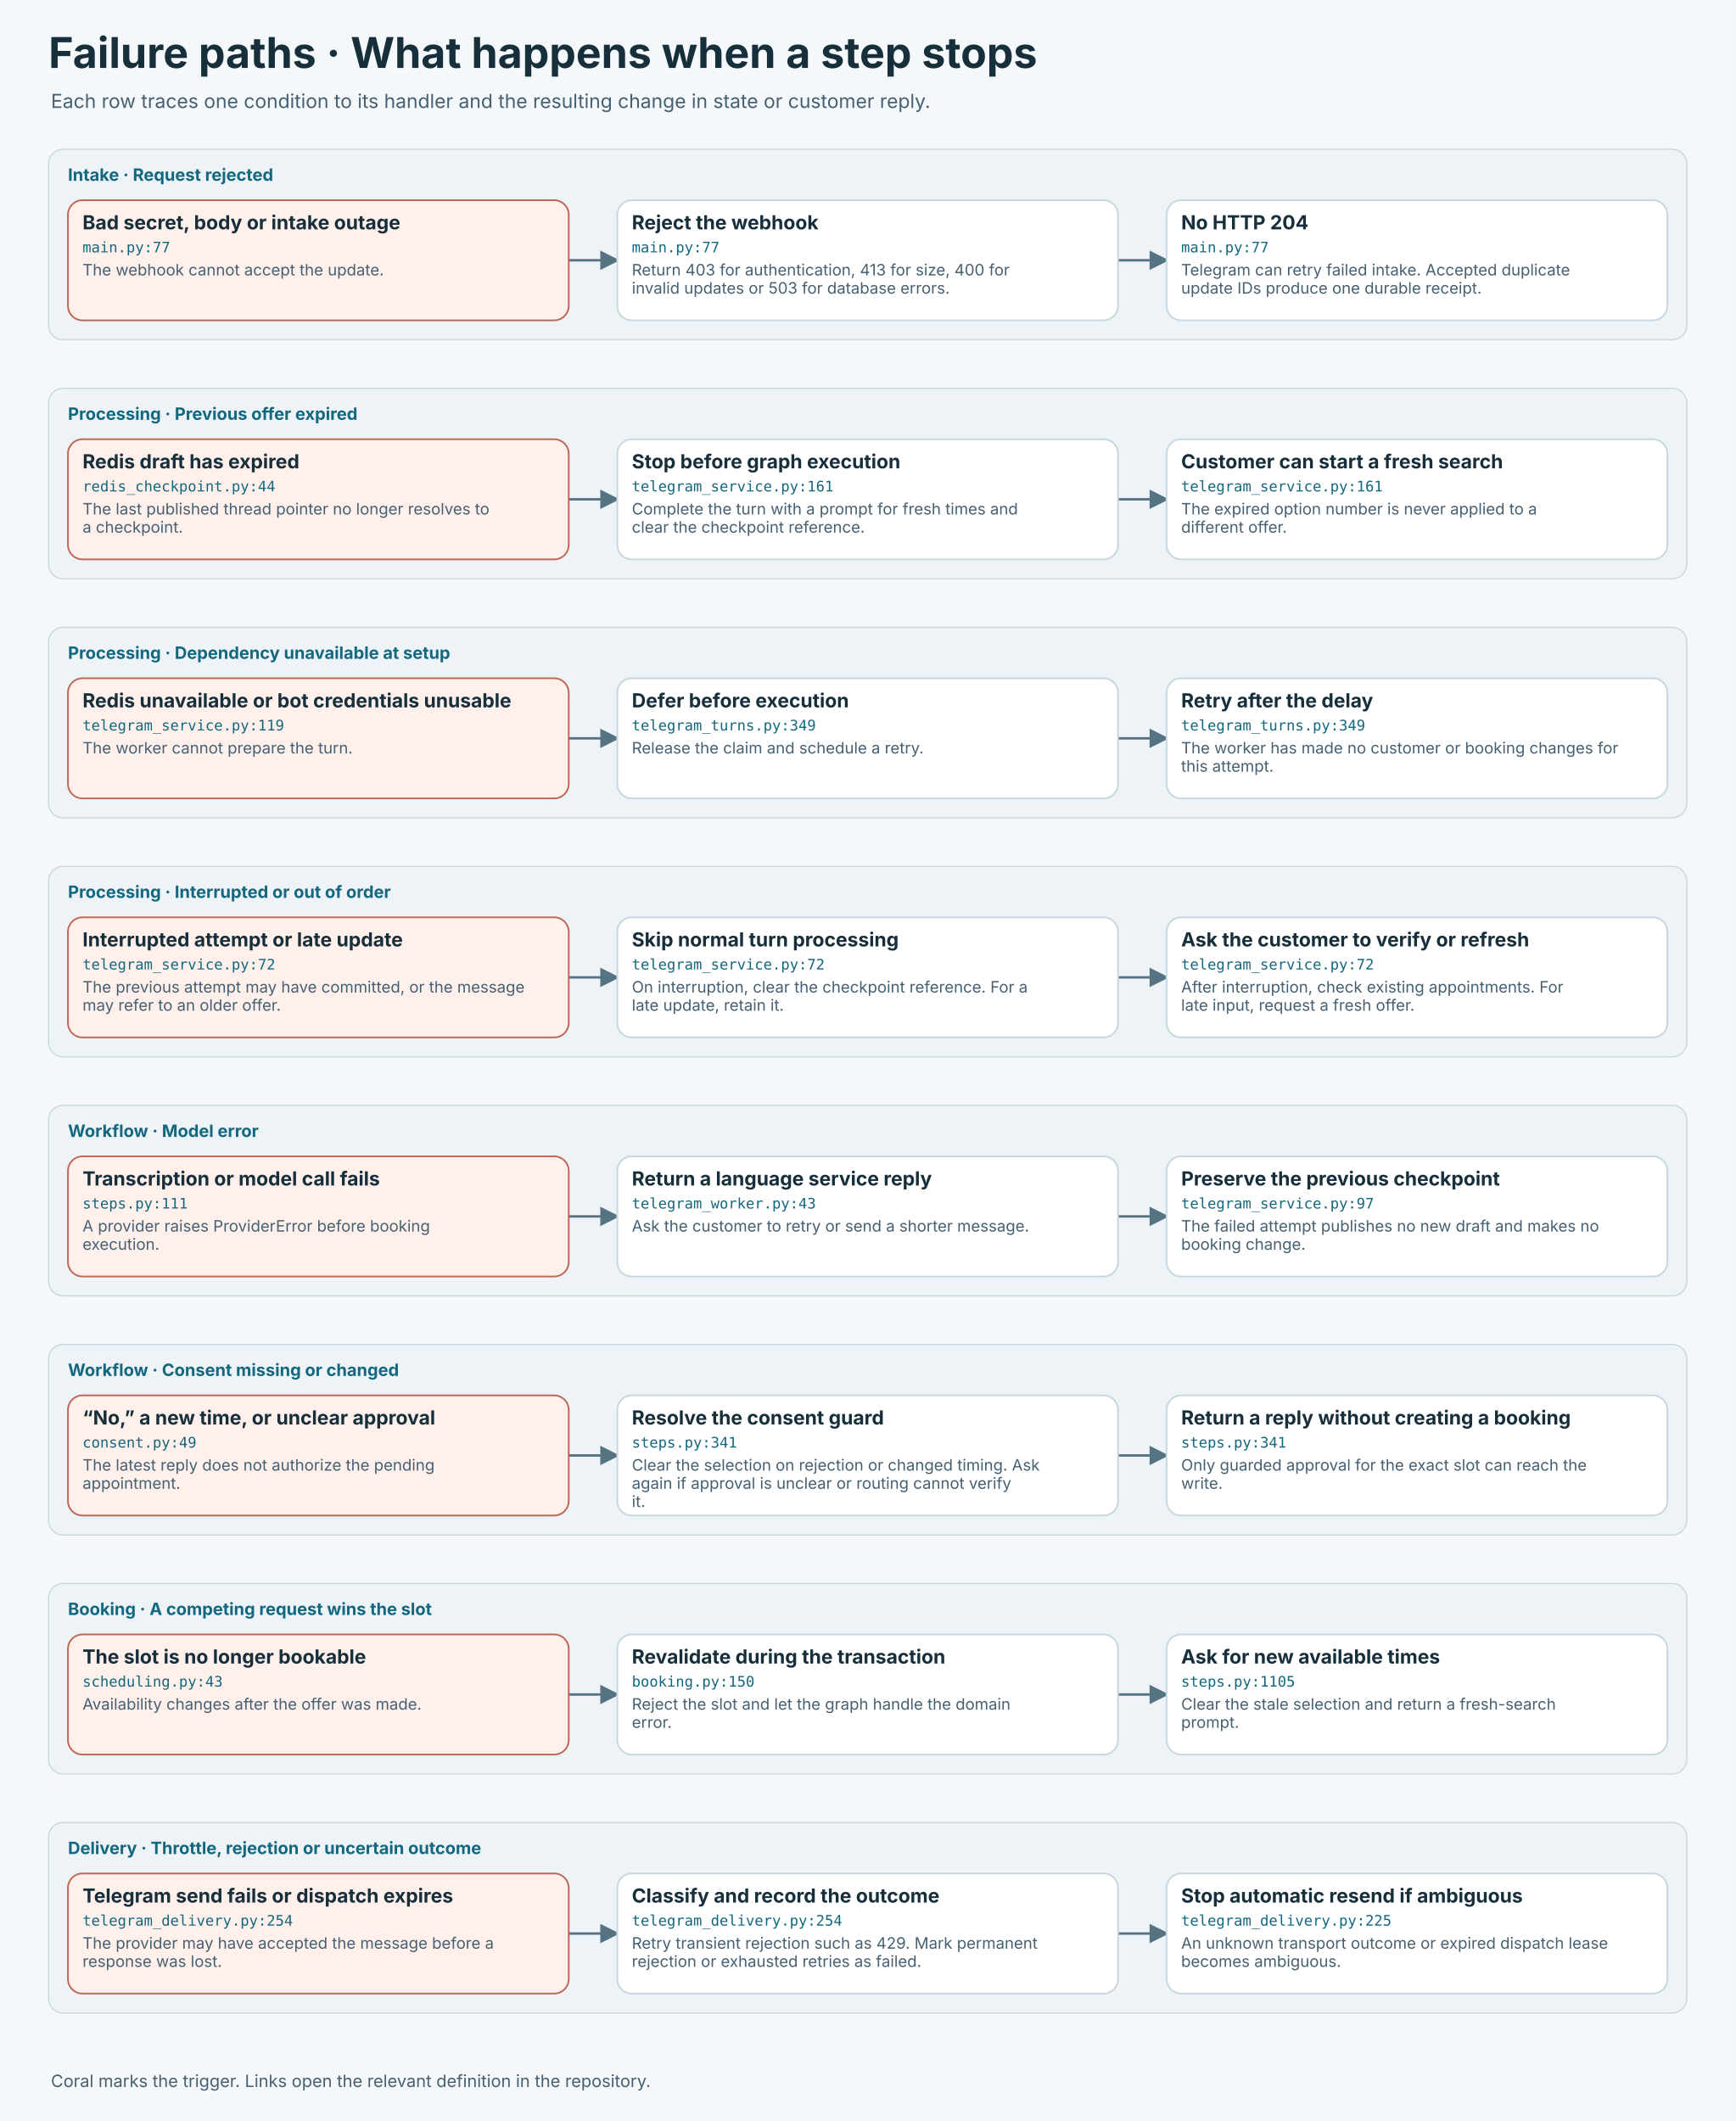
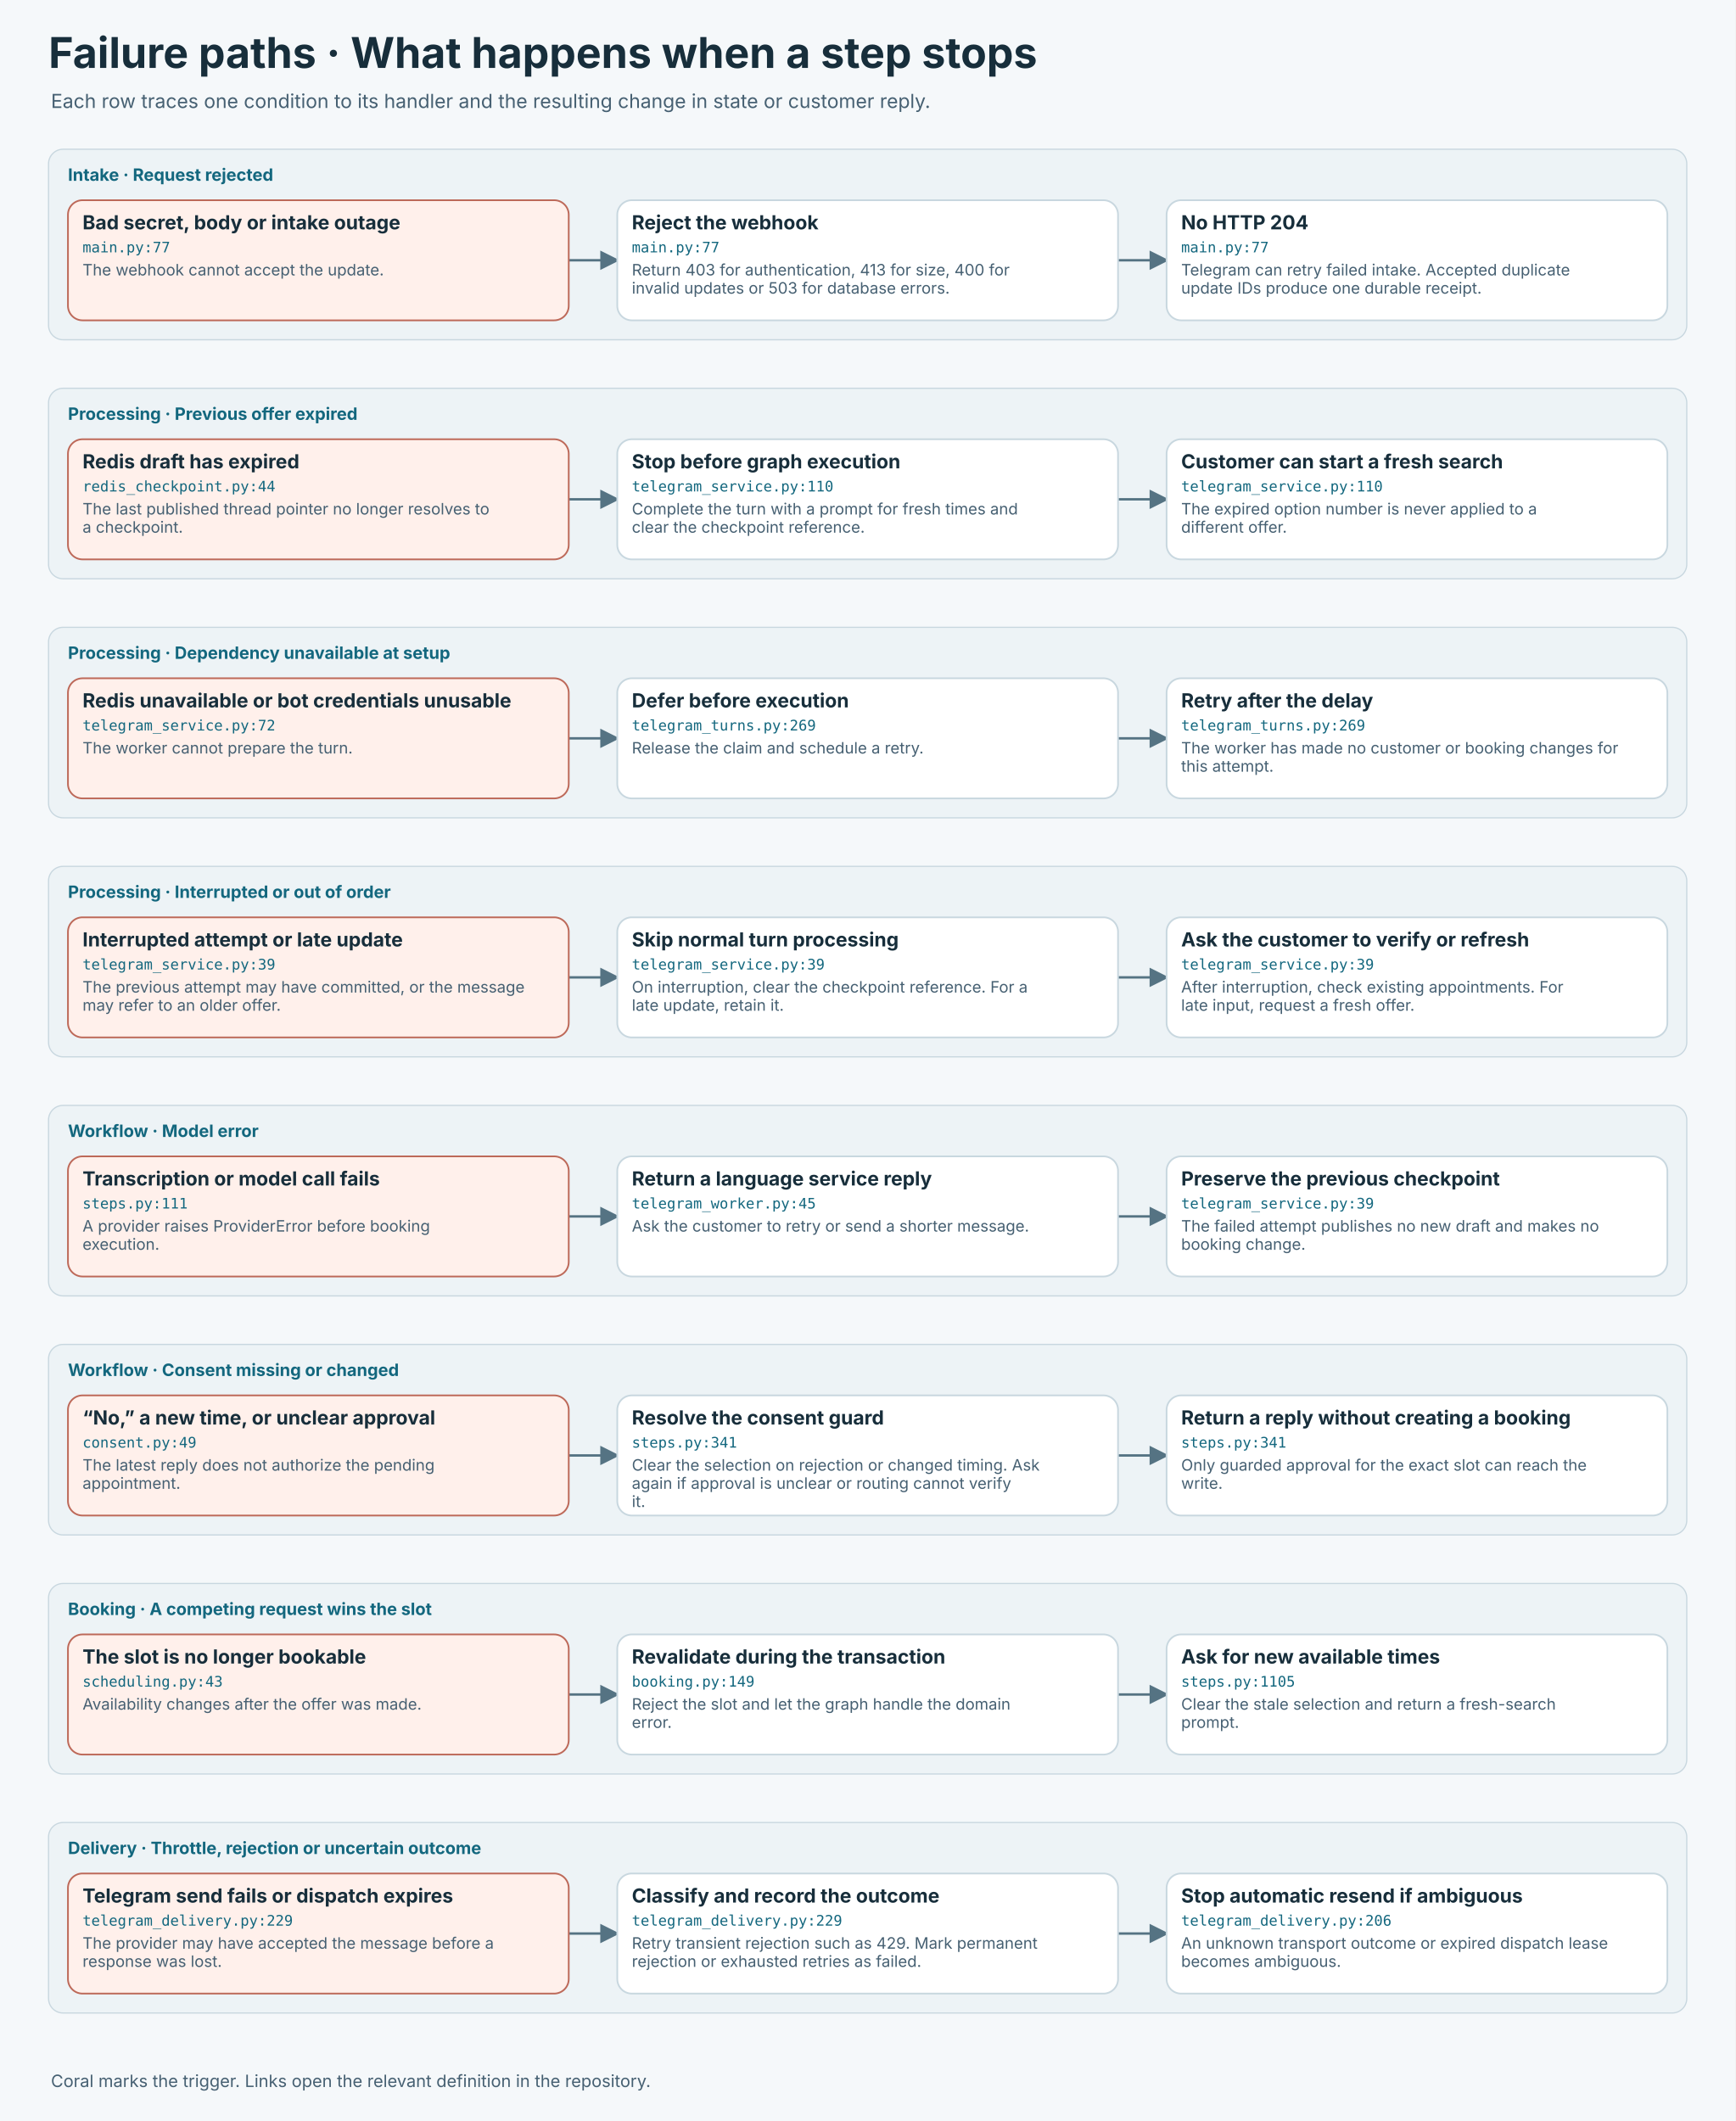
<svg xmlns="http://www.w3.org/2000/svg" viewBox="0 0 1430 1748" width="1430" height="1748" role="img" aria-label="Failure paths · What happens when a step stops">
  <rect x="0" y="0" width="1430" height="1748" rx="0" fill="#f5f8fa" stroke="none" stroke-width="1" />
  <text x="40" y="56" fill="#172e3b" font-size="35" font-weight="700" font-family="system-ui, -apple-system, sans-serif">Failure paths · What happens when a step stops</text>
  <text x="42" y="89" fill="#466072" font-size="16" font-weight="400" font-family="system-ui, -apple-system, sans-serif">Each row traces one condition to its handler and the resulting change in state or customer reply.</text>
  <defs>
    <marker id="arrow" markerWidth="8" markerHeight="8" refX="7" refY="4" orient="auto">
      <path d="M0 0L8 4L0 8Z" fill="#557383" />
    </marker>
  </defs>
  <rect x="40" y="123" width="1350" height="157" rx="12" fill="#edf3f6" stroke="#c8d7df" stroke-width="1" />
  <rect x="40" y="320" width="1350" height="157" rx="12" fill="#edf3f6" stroke="#c8d7df" stroke-width="1" />
  <rect x="40" y="517" width="1350" height="157" rx="12" fill="#edf3f6" stroke="#c8d7df" stroke-width="1" />
  <rect x="40" y="714" width="1350" height="157" rx="12" fill="#edf3f6" stroke="#c8d7df" stroke-width="1" />
  <rect x="40" y="911" width="1350" height="157" rx="12" fill="#edf3f6" stroke="#c8d7df" stroke-width="1" />
  <rect x="40" y="1108" width="1350" height="157" rx="12" fill="#edf3f6" stroke="#c8d7df" stroke-width="1" />
  <rect x="40" y="1305" width="1350" height="157" rx="12" fill="#edf3f6" stroke="#c8d7df" stroke-width="1" />
  <rect x="40" y="1502" width="1350" height="157" rx="12" fill="#edf3f6" stroke="#c8d7df" stroke-width="1" />
  <polyline points="468.667,214.5 508.667,214.5" stroke="#557383" stroke-width="2" fill="none" marker-end="url(#arrow)" data-from="bad-request" data-to="reject" data-kind="flow" />
  <polyline points="921.333,214.5 961.333,214.5" stroke="#557383" stroke-width="2" fill="none" marker-end="url(#arrow)" data-from="reject" data-to="no-ack" data-kind="flow" />
  <polyline points="468.667,411.5 508.667,411.5" stroke="#557383" stroke-width="2" fill="none" marker-end="url(#arrow)" data-from="expired" data-to="refresh" data-kind="flow" />
  <polyline points="921.333,411.5 961.333,411.5" stroke="#557383" stroke-width="2" fill="none" marker-end="url(#arrow)" data-from="refresh" data-to="new-offer" data-kind="flow" />
  <polyline points="468.667,608.5 508.667,608.5" stroke="#557383" stroke-width="2" fill="none" marker-end="url(#arrow)" data-from="setup" data-to="defer" data-kind="flow" />
  <polyline points="921.333,608.5 961.333,608.5" stroke="#557383" stroke-width="2" fill="none" marker-end="url(#arrow)" data-from="defer" data-to="retry" data-kind="flow" />
  <polyline points="468.667,805.5 508.667,805.5" stroke="#557383" stroke-width="2" fill="none" marker-end="url(#arrow)" data-from="interruption" data-to="skip" data-kind="flow" />
  <polyline points="921.333,805.5 961.333,805.5" stroke="#557383" stroke-width="2" fill="none" marker-end="url(#arrow)" data-from="skip" data-to="verify" data-kind="flow" />
  <polyline points="468.667,1002.5 508.667,1002.5" stroke="#557383" stroke-width="2" fill="none" marker-end="url(#arrow)" data-from="model-error" data-to="recover-model" data-kind="flow" />
  <polyline points="921.333,1002.5 961.333,1002.5" stroke="#557383" stroke-width="2" fill="none" marker-end="url(#arrow)" data-from="recover-model" data-to="safe-model" data-kind="flow" />
  <polyline points="468.667,1199.5 508.667,1199.5" stroke="#557383" stroke-width="2" fill="none" marker-end="url(#arrow)" data-from="consent" data-to="check-consent" data-kind="flow" />
  <polyline points="921.333,1199.5 961.333,1199.5" stroke="#557383" stroke-width="2" fill="none" marker-end="url(#arrow)" data-from="check-consent" data-to="no-write" data-kind="flow" />
  <polyline points="468.667,1396.5 508.667,1396.5" stroke="#557383" stroke-width="2" fill="none" marker-end="url(#arrow)" data-from="taken" data-to="recheck" data-kind="flow" />
  <polyline points="921.333,1396.5 961.333,1396.5" stroke="#557383" stroke-width="2" fill="none" marker-end="url(#arrow)" data-from="recheck" data-to="recover-slot" data-kind="flow" />
  <polyline points="468.667,1593.5 508.667,1593.5" stroke="#557383" stroke-width="2" fill="none" marker-end="url(#arrow)" data-from="send-error" data-to="classify" data-kind="flow" />
  <polyline points="921.333,1593.5 961.333,1593.5" stroke="#557383" stroke-width="2" fill="none" marker-end="url(#arrow)" data-from="classify" data-to="ambiguous" data-kind="flow" />
  <rect x="55" y="131" width="207" height="25" rx="2" fill="#edf3f6" stroke="none" stroke-width="1" />
  <text x="56" y="149" fill="#13677e" font-size="14" font-weight="700" font-family="system-ui, -apple-system, sans-serif">Intake · Request rejected</text>
  <g id="bad-request" data-source="app/main.py#telegram_webhook">
    <a href="../../app/main.py#L77">
      <rect x="56.0" y="165" width="412.667" height="99" rx="12" fill="#fff0eb" stroke="#bd6959" stroke-width="1.4" />
      <text x="68.0" y="189" fill="#172e3b" font-size="16" font-weight="700" font-family="system-ui, -apple-system, sans-serif">Bad secret, body or intake outage</text>
      <text x="68.0" y="208" fill="#13677e" font-size="12" font-weight="400" font-family="ui-monospace, Menlo, monospace">main.py:77</text>
      <text x="68.0" y="227" fill="#466072" font-size="13" font-weight="400" font-family="system-ui, -apple-system, sans-serif">The webhook cannot accept the update.</text>
    </a>
  </g>
  <g id="reject" data-source="app/main.py#telegram_webhook">
    <a href="../../app/main.py#L77">
      <rect x="508.667" y="165" width="412.667" height="99" rx="12" fill="#ffffff" stroke="#c8d7df" stroke-width="1.4" />
      <text x="520.667" y="189" fill="#172e3b" font-size="16" font-weight="700" font-family="system-ui, -apple-system, sans-serif">Reject the webhook</text>
      <text x="520.667" y="208" fill="#13677e" font-size="12" font-weight="400" font-family="ui-monospace, Menlo, monospace">main.py:77</text>
      <text x="520.667" y="227" fill="#466072" font-size="13" font-weight="400" font-family="system-ui, -apple-system, sans-serif">Return 403 for authentication, 413 for size, 400 for</text>
      <text x="520.667" y="242" fill="#466072" font-size="13" font-weight="400" font-family="system-ui, -apple-system, sans-serif">invalid updates or 503 for database errors.</text>
    </a>
  </g>
  <g id="no-ack" data-source="app/main.py#telegram_webhook">
    <a href="../../app/main.py#L77">
      <rect x="961.333" y="165" width="412.667" height="99" rx="12" fill="#ffffff" stroke="#c8d7df" stroke-width="1.4" />
      <text x="973.333" y="189" fill="#172e3b" font-size="16" font-weight="700" font-family="system-ui, -apple-system, sans-serif">No HTTP 204</text>
      <text x="973.333" y="208" fill="#13677e" font-size="12" font-weight="400" font-family="ui-monospace, Menlo, monospace">main.py:77</text>
      <text x="973.333" y="227" fill="#466072" font-size="13" font-weight="400" font-family="system-ui, -apple-system, sans-serif">Telegram can retry failed intake. Accepted duplicate</text>
      <text x="973.333" y="242" fill="#466072" font-size="13" font-weight="400" font-family="system-ui, -apple-system, sans-serif">update IDs produce one durable receipt.</text>
    </a>
  </g>
  <rect x="55" y="328" width="287" height="25" rx="2" fill="#edf3f6" stroke="none" stroke-width="1" />
  <text x="56" y="346" fill="#13677e" font-size="14" font-weight="700" font-family="system-ui, -apple-system, sans-serif">Processing · Previous offer expired</text>
  <g id="expired" data-source="app/graph/redis_checkpoint.py#RedisCheckpointSaver.fork_completed">
    <a href="../../app/graph/redis_checkpoint.py#L44">
      <rect x="56.0" y="362" width="412.667" height="99" rx="12" fill="#fff0eb" stroke="#bd6959" stroke-width="1.4" />
      <text x="68.0" y="386" fill="#172e3b" font-size="16" font-weight="700" font-family="system-ui, -apple-system, sans-serif">Redis draft has expired</text>
      <text x="68.0" y="405" fill="#13677e" font-size="12" font-weight="400" font-family="ui-monospace, Menlo, monospace">redis_checkpoint.py:44</text>
      <text x="68.0" y="424" fill="#466072" font-size="13" font-weight="400" font-family="system-ui, -apple-system, sans-serif">The last published thread pointer no longer resolves to</text>
      <text x="68.0" y="439" fill="#466072" font-size="13" font-weight="400" font-family="system-ui, -apple-system, sans-serif">a checkpoint.</text>
    </a>
  </g>
  <g id="refresh" data-source="app/telegram_service.py#_restore_turn_checkpoint">
-     <a href="../../app/telegram_service.py#L161">
+     <a href="../../app/telegram_service.py#L110">
      <rect x="508.667" y="362" width="412.667" height="99" rx="12" fill="#ffffff" stroke="#c8d7df" stroke-width="1.4" />
      <text x="520.667" y="386" fill="#172e3b" font-size="16" font-weight="700" font-family="system-ui, -apple-system, sans-serif">Stop before graph execution</text>
-       <text x="520.667" y="405" fill="#13677e" font-size="12" font-weight="400" font-family="ui-monospace, Menlo, monospace">telegram_service.py:161</text>
+       <text x="520.667" y="405" fill="#13677e" font-size="12" font-weight="400" font-family="ui-monospace, Menlo, monospace">telegram_service.py:110</text>
      <text x="520.667" y="424" fill="#466072" font-size="13" font-weight="400" font-family="system-ui, -apple-system, sans-serif">Complete the turn with a prompt for fresh times and</text>
      <text x="520.667" y="439" fill="#466072" font-size="13" font-weight="400" font-family="system-ui, -apple-system, sans-serif">clear the checkpoint reference.</text>
    </a>
  </g>
  <g id="new-offer" data-source="app/telegram_service.py#_restore_turn_checkpoint">
-     <a href="../../app/telegram_service.py#L161">
+     <a href="../../app/telegram_service.py#L110">
      <rect x="961.333" y="362" width="412.667" height="99" rx="12" fill="#ffffff" stroke="#c8d7df" stroke-width="1.4" />
      <text x="973.333" y="386" fill="#172e3b" font-size="16" font-weight="700" font-family="system-ui, -apple-system, sans-serif">Customer can start a fresh search</text>
-       <text x="973.333" y="405" fill="#13677e" font-size="12" font-weight="400" font-family="ui-monospace, Menlo, monospace">telegram_service.py:161</text>
+       <text x="973.333" y="405" fill="#13677e" font-size="12" font-weight="400" font-family="ui-monospace, Menlo, monospace">telegram_service.py:110</text>
      <text x="973.333" y="424" fill="#466072" font-size="13" font-weight="400" font-family="system-ui, -apple-system, sans-serif">The expired option number is never applied to a</text>
      <text x="973.333" y="439" fill="#466072" font-size="13" font-weight="400" font-family="system-ui, -apple-system, sans-serif">different offer.</text>
    </a>
  </g>
  <rect x="55" y="525" width="359" height="25" rx="2" fill="#edf3f6" stroke="none" stroke-width="1" />
  <text x="56" y="543" fill="#13677e" font-size="14" font-weight="700" font-family="system-ui, -apple-system, sans-serif">Processing · Dependency unavailable at setup</text>
  <g id="setup" data-source="app/telegram_service.py#_prepare_turn_worker">
-     <a href="../../app/telegram_service.py#L119">
+     <a href="../../app/telegram_service.py#L72">
      <rect x="56.0" y="559" width="412.667" height="99" rx="12" fill="#fff0eb" stroke="#bd6959" stroke-width="1.4" />
      <text x="68.0" y="583" fill="#172e3b" font-size="16" font-weight="700" font-family="system-ui, -apple-system, sans-serif">Redis unavailable or bot credentials unusable</text>
-       <text x="68.0" y="602" fill="#13677e" font-size="12" font-weight="400" font-family="ui-monospace, Menlo, monospace">telegram_service.py:119</text>
+       <text x="68.0" y="602" fill="#13677e" font-size="12" font-weight="400" font-family="ui-monospace, Menlo, monospace">telegram_service.py:72</text>
      <text x="68.0" y="621" fill="#466072" font-size="13" font-weight="400" font-family="system-ui, -apple-system, sans-serif">The worker cannot prepare the turn.</text>
    </a>
  </g>
  <g id="defer" data-source="app/channels/telegram_turns.py#TelegramTurns.defer_before_execution">
-     <a href="../../app/channels/telegram_turns.py#L349">
+     <a href="../../app/channels/telegram_turns.py#L269">
      <rect x="508.667" y="559" width="412.667" height="99" rx="12" fill="#ffffff" stroke="#c8d7df" stroke-width="1.4" />
      <text x="520.667" y="583" fill="#172e3b" font-size="16" font-weight="700" font-family="system-ui, -apple-system, sans-serif">Defer before execution</text>
-       <text x="520.667" y="602" fill="#13677e" font-size="12" font-weight="400" font-family="ui-monospace, Menlo, monospace">telegram_turns.py:349</text>
+       <text x="520.667" y="602" fill="#13677e" font-size="12" font-weight="400" font-family="ui-monospace, Menlo, monospace">telegram_turns.py:269</text>
      <text x="520.667" y="621" fill="#466072" font-size="13" font-weight="400" font-family="system-ui, -apple-system, sans-serif">Release the claim and schedule a retry.</text>
    </a>
  </g>
  <g id="retry" data-source="app/channels/telegram_turns.py#TelegramTurns.defer_before_execution">
-     <a href="../../app/channels/telegram_turns.py#L349">
+     <a href="../../app/channels/telegram_turns.py#L269">
      <rect x="961.333" y="559" width="412.667" height="99" rx="12" fill="#ffffff" stroke="#c8d7df" stroke-width="1.4" />
      <text x="973.333" y="583" fill="#172e3b" font-size="16" font-weight="700" font-family="system-ui, -apple-system, sans-serif">Retry after the delay</text>
-       <text x="973.333" y="602" fill="#13677e" font-size="12" font-weight="400" font-family="ui-monospace, Menlo, monospace">telegram_turns.py:349</text>
+       <text x="973.333" y="602" fill="#13677e" font-size="12" font-weight="400" font-family="ui-monospace, Menlo, monospace">telegram_turns.py:269</text>
      <text x="973.333" y="621" fill="#466072" font-size="13" font-weight="400" font-family="system-ui, -apple-system, sans-serif">The worker has made no customer or booking changes for</text>
      <text x="973.333" y="636" fill="#466072" font-size="13" font-weight="400" font-family="system-ui, -apple-system, sans-serif">this attempt.</text>
    </a>
  </g>
  <rect x="55" y="722" width="327" height="25" rx="2" fill="#edf3f6" stroke="none" stroke-width="1" />
  <text x="56" y="740" fill="#13677e" font-size="14" font-weight="700" font-family="system-ui, -apple-system, sans-serif">Processing · Interrupted or out of order</text>
-   <g id="interruption" data-source="app/telegram_service.py#_process_turn">
-     <a href="../../app/telegram_service.py#L72">
+   <g id="interruption" data-source="app/telegram_service.py#process_turn">
+     <a href="../../app/telegram_service.py#L39">
      <rect x="56.0" y="756" width="412.667" height="99" rx="12" fill="#fff0eb" stroke="#bd6959" stroke-width="1.4" />
      <text x="68.0" y="780" fill="#172e3b" font-size="16" font-weight="700" font-family="system-ui, -apple-system, sans-serif">Interrupted attempt or late update</text>
-       <text x="68.0" y="799" fill="#13677e" font-size="12" font-weight="400" font-family="ui-monospace, Menlo, monospace">telegram_service.py:72</text>
+       <text x="68.0" y="799" fill="#13677e" font-size="12" font-weight="400" font-family="ui-monospace, Menlo, monospace">telegram_service.py:39</text>
      <text x="68.0" y="818" fill="#466072" font-size="13" font-weight="400" font-family="system-ui, -apple-system, sans-serif">The previous attempt may have committed, or the message</text>
      <text x="68.0" y="833" fill="#466072" font-size="13" font-weight="400" font-family="system-ui, -apple-system, sans-serif">may refer to an older offer.</text>
    </a>
  </g>
-   <g id="skip" data-source="app/telegram_service.py#_process_turn">
-     <a href="../../app/telegram_service.py#L72">
+   <g id="skip" data-source="app/telegram_service.py#process_turn">
+     <a href="../../app/telegram_service.py#L39">
      <rect x="508.667" y="756" width="412.667" height="99" rx="12" fill="#ffffff" stroke="#c8d7df" stroke-width="1.4" />
      <text x="520.667" y="780" fill="#172e3b" font-size="16" font-weight="700" font-family="system-ui, -apple-system, sans-serif">Skip normal turn processing</text>
-       <text x="520.667" y="799" fill="#13677e" font-size="12" font-weight="400" font-family="ui-monospace, Menlo, monospace">telegram_service.py:72</text>
+       <text x="520.667" y="799" fill="#13677e" font-size="12" font-weight="400" font-family="ui-monospace, Menlo, monospace">telegram_service.py:39</text>
      <text x="520.667" y="818" fill="#466072" font-size="13" font-weight="400" font-family="system-ui, -apple-system, sans-serif">On interruption, clear the checkpoint reference. For a</text>
      <text x="520.667" y="833" fill="#466072" font-size="13" font-weight="400" font-family="system-ui, -apple-system, sans-serif">late update, retain it.</text>
    </a>
  </g>
-   <g id="verify" data-source="app/telegram_service.py#_process_turn">
-     <a href="../../app/telegram_service.py#L72">
+   <g id="verify" data-source="app/telegram_service.py#process_turn">
+     <a href="../../app/telegram_service.py#L39">
      <rect x="961.333" y="756" width="412.667" height="99" rx="12" fill="#ffffff" stroke="#c8d7df" stroke-width="1.4" />
      <text x="973.333" y="780" fill="#172e3b" font-size="16" font-weight="700" font-family="system-ui, -apple-system, sans-serif">Ask the customer to verify or refresh</text>
-       <text x="973.333" y="799" fill="#13677e" font-size="12" font-weight="400" font-family="ui-monospace, Menlo, monospace">telegram_service.py:72</text>
+       <text x="973.333" y="799" fill="#13677e" font-size="12" font-weight="400" font-family="ui-monospace, Menlo, monospace">telegram_service.py:39</text>
      <text x="973.333" y="818" fill="#466072" font-size="13" font-weight="400" font-family="system-ui, -apple-system, sans-serif">After interruption, check existing appointments. For</text>
      <text x="973.333" y="833" fill="#466072" font-size="13" font-weight="400" font-family="system-ui, -apple-system, sans-serif">late input, request a fresh offer.</text>
    </a>
  </g>
  <rect x="55" y="919" width="183" height="25" rx="2" fill="#edf3f6" stroke="none" stroke-width="1" />
  <text x="56" y="937" fill="#13677e" font-size="14" font-weight="700" font-family="system-ui, -apple-system, sans-serif">Workflow · Model error</text>
  <g id="model-error" data-source="app/graph/steps.py#understand_input">
    <a href="../../app/graph/steps.py#L111">
      <rect x="56.0" y="953" width="412.667" height="99" rx="12" fill="#fff0eb" stroke="#bd6959" stroke-width="1.4" />
      <text x="68.0" y="977" fill="#172e3b" font-size="16" font-weight="700" font-family="system-ui, -apple-system, sans-serif">Transcription or model call fails</text>
      <text x="68.0" y="996" fill="#13677e" font-size="12" font-weight="400" font-family="ui-monospace, Menlo, monospace">steps.py:111</text>
      <text x="68.0" y="1015" fill="#466072" font-size="13" font-weight="400" font-family="system-ui, -apple-system, sans-serif">A provider raises ProviderError before booking</text>
      <text x="68.0" y="1030" fill="#466072" font-size="13" font-weight="400" font-family="system-ui, -apple-system, sans-serif">execution.</text>
    </a>
  </g>
-   <g id="recover-model" data-source="app/telegram_worker.py#TelegramWorker._reply_to_message">
-     <a href="../../app/telegram_worker.py#L43">
+   <g id="recover-model" data-source="app/telegram_worker.py#TelegramWorker.handle_message">
+     <a href="../../app/telegram_worker.py#L45">
      <rect x="508.667" y="953" width="412.667" height="99" rx="12" fill="#ffffff" stroke="#c8d7df" stroke-width="1.4" />
      <text x="520.667" y="977" fill="#172e3b" font-size="16" font-weight="700" font-family="system-ui, -apple-system, sans-serif">Return a language service reply</text>
-       <text x="520.667" y="996" fill="#13677e" font-size="12" font-weight="400" font-family="ui-monospace, Menlo, monospace">telegram_worker.py:43</text>
+       <text x="520.667" y="996" fill="#13677e" font-size="12" font-weight="400" font-family="ui-monospace, Menlo, monospace">telegram_worker.py:45</text>
      <text x="520.667" y="1015" fill="#466072" font-size="13" font-weight="400" font-family="system-ui, -apple-system, sans-serif">Ask the customer to retry or send a shorter message.</text>
    </a>
  </g>
-   <g id="safe-model" data-source="app/telegram_service.py#_process_private_message">
-     <a href="../../app/telegram_service.py#L97">
+   <g id="safe-model" data-source="app/telegram_service.py#process_turn">
+     <a href="../../app/telegram_service.py#L39">
      <rect x="961.333" y="953" width="412.667" height="99" rx="12" fill="#ffffff" stroke="#c8d7df" stroke-width="1.4" />
      <text x="973.333" y="977" fill="#172e3b" font-size="16" font-weight="700" font-family="system-ui, -apple-system, sans-serif">Preserve the previous checkpoint</text>
-       <text x="973.333" y="996" fill="#13677e" font-size="12" font-weight="400" font-family="ui-monospace, Menlo, monospace">telegram_service.py:97</text>
+       <text x="973.333" y="996" fill="#13677e" font-size="12" font-weight="400" font-family="ui-monospace, Menlo, monospace">telegram_service.py:39</text>
      <text x="973.333" y="1015" fill="#466072" font-size="13" font-weight="400" font-family="system-ui, -apple-system, sans-serif">The failed attempt publishes no new draft and makes no</text>
      <text x="973.333" y="1030" fill="#466072" font-size="13" font-weight="400" font-family="system-ui, -apple-system, sans-serif">booking change.</text>
    </a>
  </g>
  <rect x="55" y="1116" width="303" height="25" rx="2" fill="#edf3f6" stroke="none" stroke-width="1" />
  <text x="56" y="1134" fill="#13677e" font-size="14" font-weight="700" font-family="system-ui, -apple-system, sans-serif">Workflow · Consent missing or changed</text>
  <g id="consent" data-source="app/graph/consent.py#classify_booking_consent">
    <a href="../../app/graph/consent.py#L49">
      <rect x="56.0" y="1150" width="412.667" height="99" rx="12" fill="#fff0eb" stroke="#bd6959" stroke-width="1.4" />
      <text x="68.0" y="1174" fill="#172e3b" font-size="16" font-weight="700" font-family="system-ui, -apple-system, sans-serif">“No,” a new time, or unclear approval</text>
      <text x="68.0" y="1193" fill="#13677e" font-size="12" font-weight="400" font-family="ui-monospace, Menlo, monospace">consent.py:49</text>
      <text x="68.0" y="1212" fill="#466072" font-size="13" font-weight="400" font-family="system-ui, -apple-system, sans-serif">The latest reply does not authorize the pending</text>
      <text x="68.0" y="1227" fill="#466072" font-size="13" font-weight="400" font-family="system-ui, -apple-system, sans-serif">appointment.</text>
    </a>
  </g>
  <g id="check-consent" data-source="app/graph/steps.py#_route_booking_consent">
    <a href="../../app/graph/steps.py#L341">
      <rect x="508.667" y="1150" width="412.667" height="99" rx="12" fill="#ffffff" stroke="#c8d7df" stroke-width="1.4" />
      <text x="520.667" y="1174" fill="#172e3b" font-size="16" font-weight="700" font-family="system-ui, -apple-system, sans-serif">Resolve the consent guard</text>
      <text x="520.667" y="1193" fill="#13677e" font-size="12" font-weight="400" font-family="ui-monospace, Menlo, monospace">steps.py:341</text>
      <text x="520.667" y="1212" fill="#466072" font-size="13" font-weight="400" font-family="system-ui, -apple-system, sans-serif">Clear the selection on rejection or changed timing. Ask</text>
      <text x="520.667" y="1227" fill="#466072" font-size="13" font-weight="400" font-family="system-ui, -apple-system, sans-serif">again if approval is unclear or routing cannot verify</text>
      <text x="520.667" y="1242" fill="#466072" font-size="13" font-weight="400" font-family="system-ui, -apple-system, sans-serif">it.</text>
    </a>
  </g>
  <g id="no-write" data-source="app/graph/steps.py#_route_booking_consent">
    <a href="../../app/graph/steps.py#L341">
      <rect x="961.333" y="1150" width="412.667" height="99" rx="12" fill="#ffffff" stroke="#c8d7df" stroke-width="1.4" />
      <text x="973.333" y="1174" fill="#172e3b" font-size="16" font-weight="700" font-family="system-ui, -apple-system, sans-serif">Return a reply without creating a booking</text>
      <text x="973.333" y="1193" fill="#13677e" font-size="12" font-weight="400" font-family="ui-monospace, Menlo, monospace">steps.py:341</text>
      <text x="973.333" y="1212" fill="#466072" font-size="13" font-weight="400" font-family="system-ui, -apple-system, sans-serif">Only guarded approval for the exact slot can reach the</text>
      <text x="973.333" y="1227" fill="#466072" font-size="13" font-weight="400" font-family="system-ui, -apple-system, sans-serif">write.</text>
    </a>
  </g>
  <rect x="55" y="1313" width="351" height="25" rx="2" fill="#edf3f6" stroke="none" stroke-width="1" />
  <text x="56" y="1331" fill="#13677e" font-size="14" font-weight="700" font-family="system-ui, -apple-system, sans-serif">Booking · A competing request wins the slot</text>
  <g id="taken" data-source="app/scheduling.py#validate_slot_in_transaction">
    <a href="../../app/scheduling.py#L43">
      <rect x="56.0" y="1347" width="412.667" height="99" rx="12" fill="#fff0eb" stroke="#bd6959" stroke-width="1.4" />
      <text x="68.0" y="1371" fill="#172e3b" font-size="16" font-weight="700" font-family="system-ui, -apple-system, sans-serif">The slot is no longer bookable</text>
      <text x="68.0" y="1390" fill="#13677e" font-size="12" font-weight="400" font-family="ui-monospace, Menlo, monospace">scheduling.py:43</text>
      <text x="68.0" y="1409" fill="#466072" font-size="13" font-weight="400" font-family="system-ui, -apple-system, sans-serif">Availability changes after the offer was made.</text>
    </a>
  </g>
  <g id="recheck" data-source="app/booking.py#BookingService.create">
-     <a href="../../app/booking.py#L150">
+     <a href="../../app/booking.py#L149">
      <rect x="508.667" y="1347" width="412.667" height="99" rx="12" fill="#ffffff" stroke="#c8d7df" stroke-width="1.4" />
      <text x="520.667" y="1371" fill="#172e3b" font-size="16" font-weight="700" font-family="system-ui, -apple-system, sans-serif">Revalidate during the transaction</text>
-       <text x="520.667" y="1390" fill="#13677e" font-size="12" font-weight="400" font-family="ui-monospace, Menlo, monospace">booking.py:150</text>
+       <text x="520.667" y="1390" fill="#13677e" font-size="12" font-weight="400" font-family="ui-monospace, Menlo, monospace">booking.py:149</text>
      <text x="520.667" y="1409" fill="#466072" font-size="13" font-weight="400" font-family="system-ui, -apple-system, sans-serif">Reject the slot and let the graph handle the domain</text>
      <text x="520.667" y="1424" fill="#466072" font-size="13" font-weight="400" font-family="system-ui, -apple-system, sans-serif">error.</text>
    </a>
  </g>
  <g id="recover-slot" data-source="app/graph/steps.py#_slot_no_longer_bookable_reply">
    <a href="../../app/graph/steps.py#L1105">
      <rect x="961.333" y="1347" width="412.667" height="99" rx="12" fill="#ffffff" stroke="#c8d7df" stroke-width="1.4" />
      <text x="973.333" y="1371" fill="#172e3b" font-size="16" font-weight="700" font-family="system-ui, -apple-system, sans-serif">Ask for new available times</text>
      <text x="973.333" y="1390" fill="#13677e" font-size="12" font-weight="400" font-family="ui-monospace, Menlo, monospace">steps.py:1105</text>
      <text x="973.333" y="1409" fill="#466072" font-size="13" font-weight="400" font-family="system-ui, -apple-system, sans-serif">Clear the stale selection and return a fresh-search</text>
      <text x="973.333" y="1424" fill="#466072" font-size="13" font-weight="400" font-family="system-ui, -apple-system, sans-serif">prompt.</text>
    </a>
  </g>
  <rect x="55" y="1510" width="415" height="25" rx="2" fill="#edf3f6" stroke="none" stroke-width="1" />
  <text x="56" y="1528" fill="#13677e" font-size="14" font-weight="700" font-family="system-ui, -apple-system, sans-serif">Delivery · Throttle, rejection or uncertain outcome</text>
  <g id="send-error" data-source="app/channels/telegram_delivery.py#deliver_claimed">
-     <a href="../../app/channels/telegram_delivery.py#L254">
+     <a href="../../app/channels/telegram_delivery.py#L229">
      <rect x="56.0" y="1544" width="412.667" height="99" rx="12" fill="#fff0eb" stroke="#bd6959" stroke-width="1.4" />
      <text x="68.0" y="1568" fill="#172e3b" font-size="16" font-weight="700" font-family="system-ui, -apple-system, sans-serif">Telegram send fails or dispatch expires</text>
-       <text x="68.0" y="1587" fill="#13677e" font-size="12" font-weight="400" font-family="ui-monospace, Menlo, monospace">telegram_delivery.py:254</text>
+       <text x="68.0" y="1587" fill="#13677e" font-size="12" font-weight="400" font-family="ui-monospace, Menlo, monospace">telegram_delivery.py:229</text>
      <text x="68.0" y="1606" fill="#466072" font-size="13" font-weight="400" font-family="system-ui, -apple-system, sans-serif">The provider may have accepted the message before a</text>
      <text x="68.0" y="1621" fill="#466072" font-size="13" font-weight="400" font-family="system-ui, -apple-system, sans-serif">response was lost.</text>
    </a>
  </g>
  <g id="classify" data-source="app/channels/telegram_delivery.py#deliver_claimed">
-     <a href="../../app/channels/telegram_delivery.py#L254">
+     <a href="../../app/channels/telegram_delivery.py#L229">
      <rect x="508.667" y="1544" width="412.667" height="99" rx="12" fill="#ffffff" stroke="#c8d7df" stroke-width="1.4" />
      <text x="520.667" y="1568" fill="#172e3b" font-size="16" font-weight="700" font-family="system-ui, -apple-system, sans-serif">Classify and record the outcome</text>
-       <text x="520.667" y="1587" fill="#13677e" font-size="12" font-weight="400" font-family="ui-monospace, Menlo, monospace">telegram_delivery.py:254</text>
+       <text x="520.667" y="1587" fill="#13677e" font-size="12" font-weight="400" font-family="ui-monospace, Menlo, monospace">telegram_delivery.py:229</text>
      <text x="520.667" y="1606" fill="#466072" font-size="13" font-weight="400" font-family="system-ui, -apple-system, sans-serif">Retry transient rejection such as 429. Mark permanent</text>
      <text x="520.667" y="1621" fill="#466072" font-size="13" font-weight="400" font-family="system-ui, -apple-system, sans-serif">rejection or exhausted retries as failed.</text>
    </a>
  </g>
  <g id="ambiguous" data-source="app/channels/telegram_delivery.py#TelegramOutbox.recover_expired">
-     <a href="../../app/channels/telegram_delivery.py#L225">
+     <a href="../../app/channels/telegram_delivery.py#L206">
      <rect x="961.333" y="1544" width="412.667" height="99" rx="12" fill="#ffffff" stroke="#c8d7df" stroke-width="1.4" />
      <text x="973.333" y="1568" fill="#172e3b" font-size="16" font-weight="700" font-family="system-ui, -apple-system, sans-serif">Stop automatic resend if ambiguous</text>
-       <text x="973.333" y="1587" fill="#13677e" font-size="12" font-weight="400" font-family="ui-monospace, Menlo, monospace">telegram_delivery.py:225</text>
+       <text x="973.333" y="1587" fill="#13677e" font-size="12" font-weight="400" font-family="ui-monospace, Menlo, monospace">telegram_delivery.py:206</text>
      <text x="973.333" y="1606" fill="#466072" font-size="13" font-weight="400" font-family="system-ui, -apple-system, sans-serif">An unknown transport outcome or expired dispatch lease</text>
      <text x="973.333" y="1621" fill="#466072" font-size="13" font-weight="400" font-family="system-ui, -apple-system, sans-serif">becomes ambiguous.</text>
    </a>
  </g>
  <text x="42" y="1720" fill="#466072" font-size="14" font-weight="400" font-family="system-ui, -apple-system, sans-serif">Coral marks the trigger. Links open the relevant definition in the repository.</text>
</svg>
